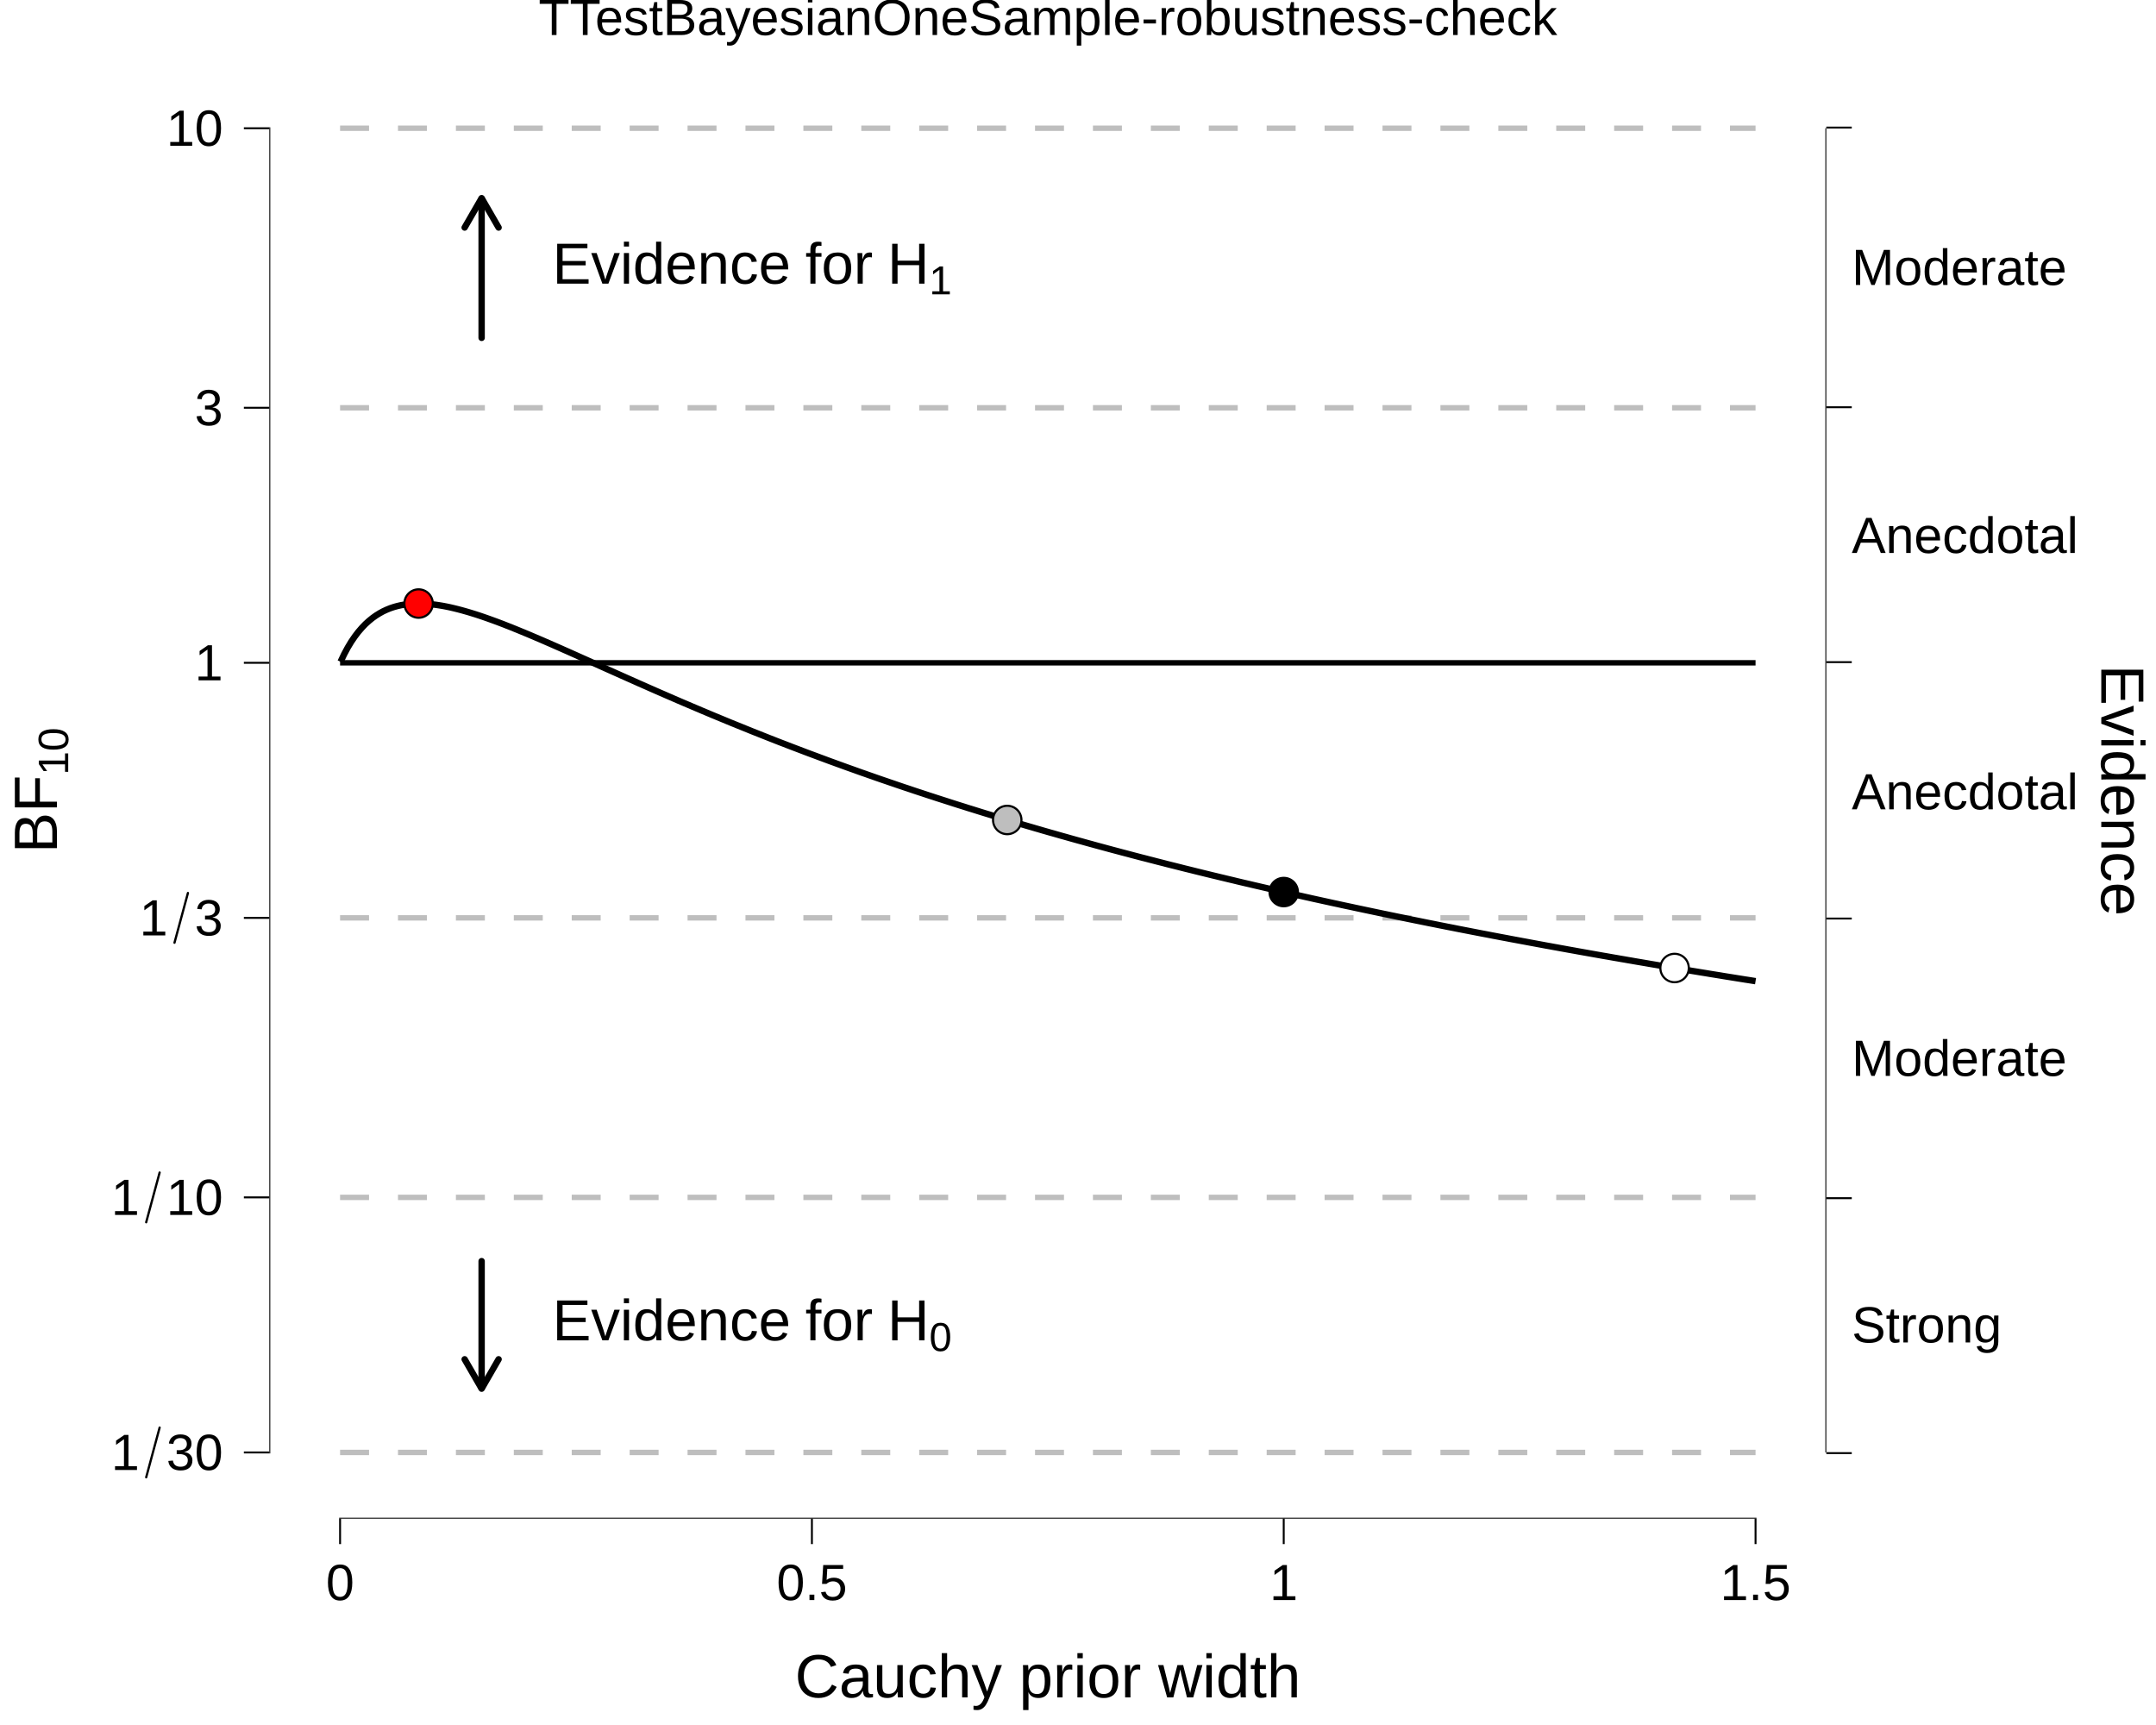
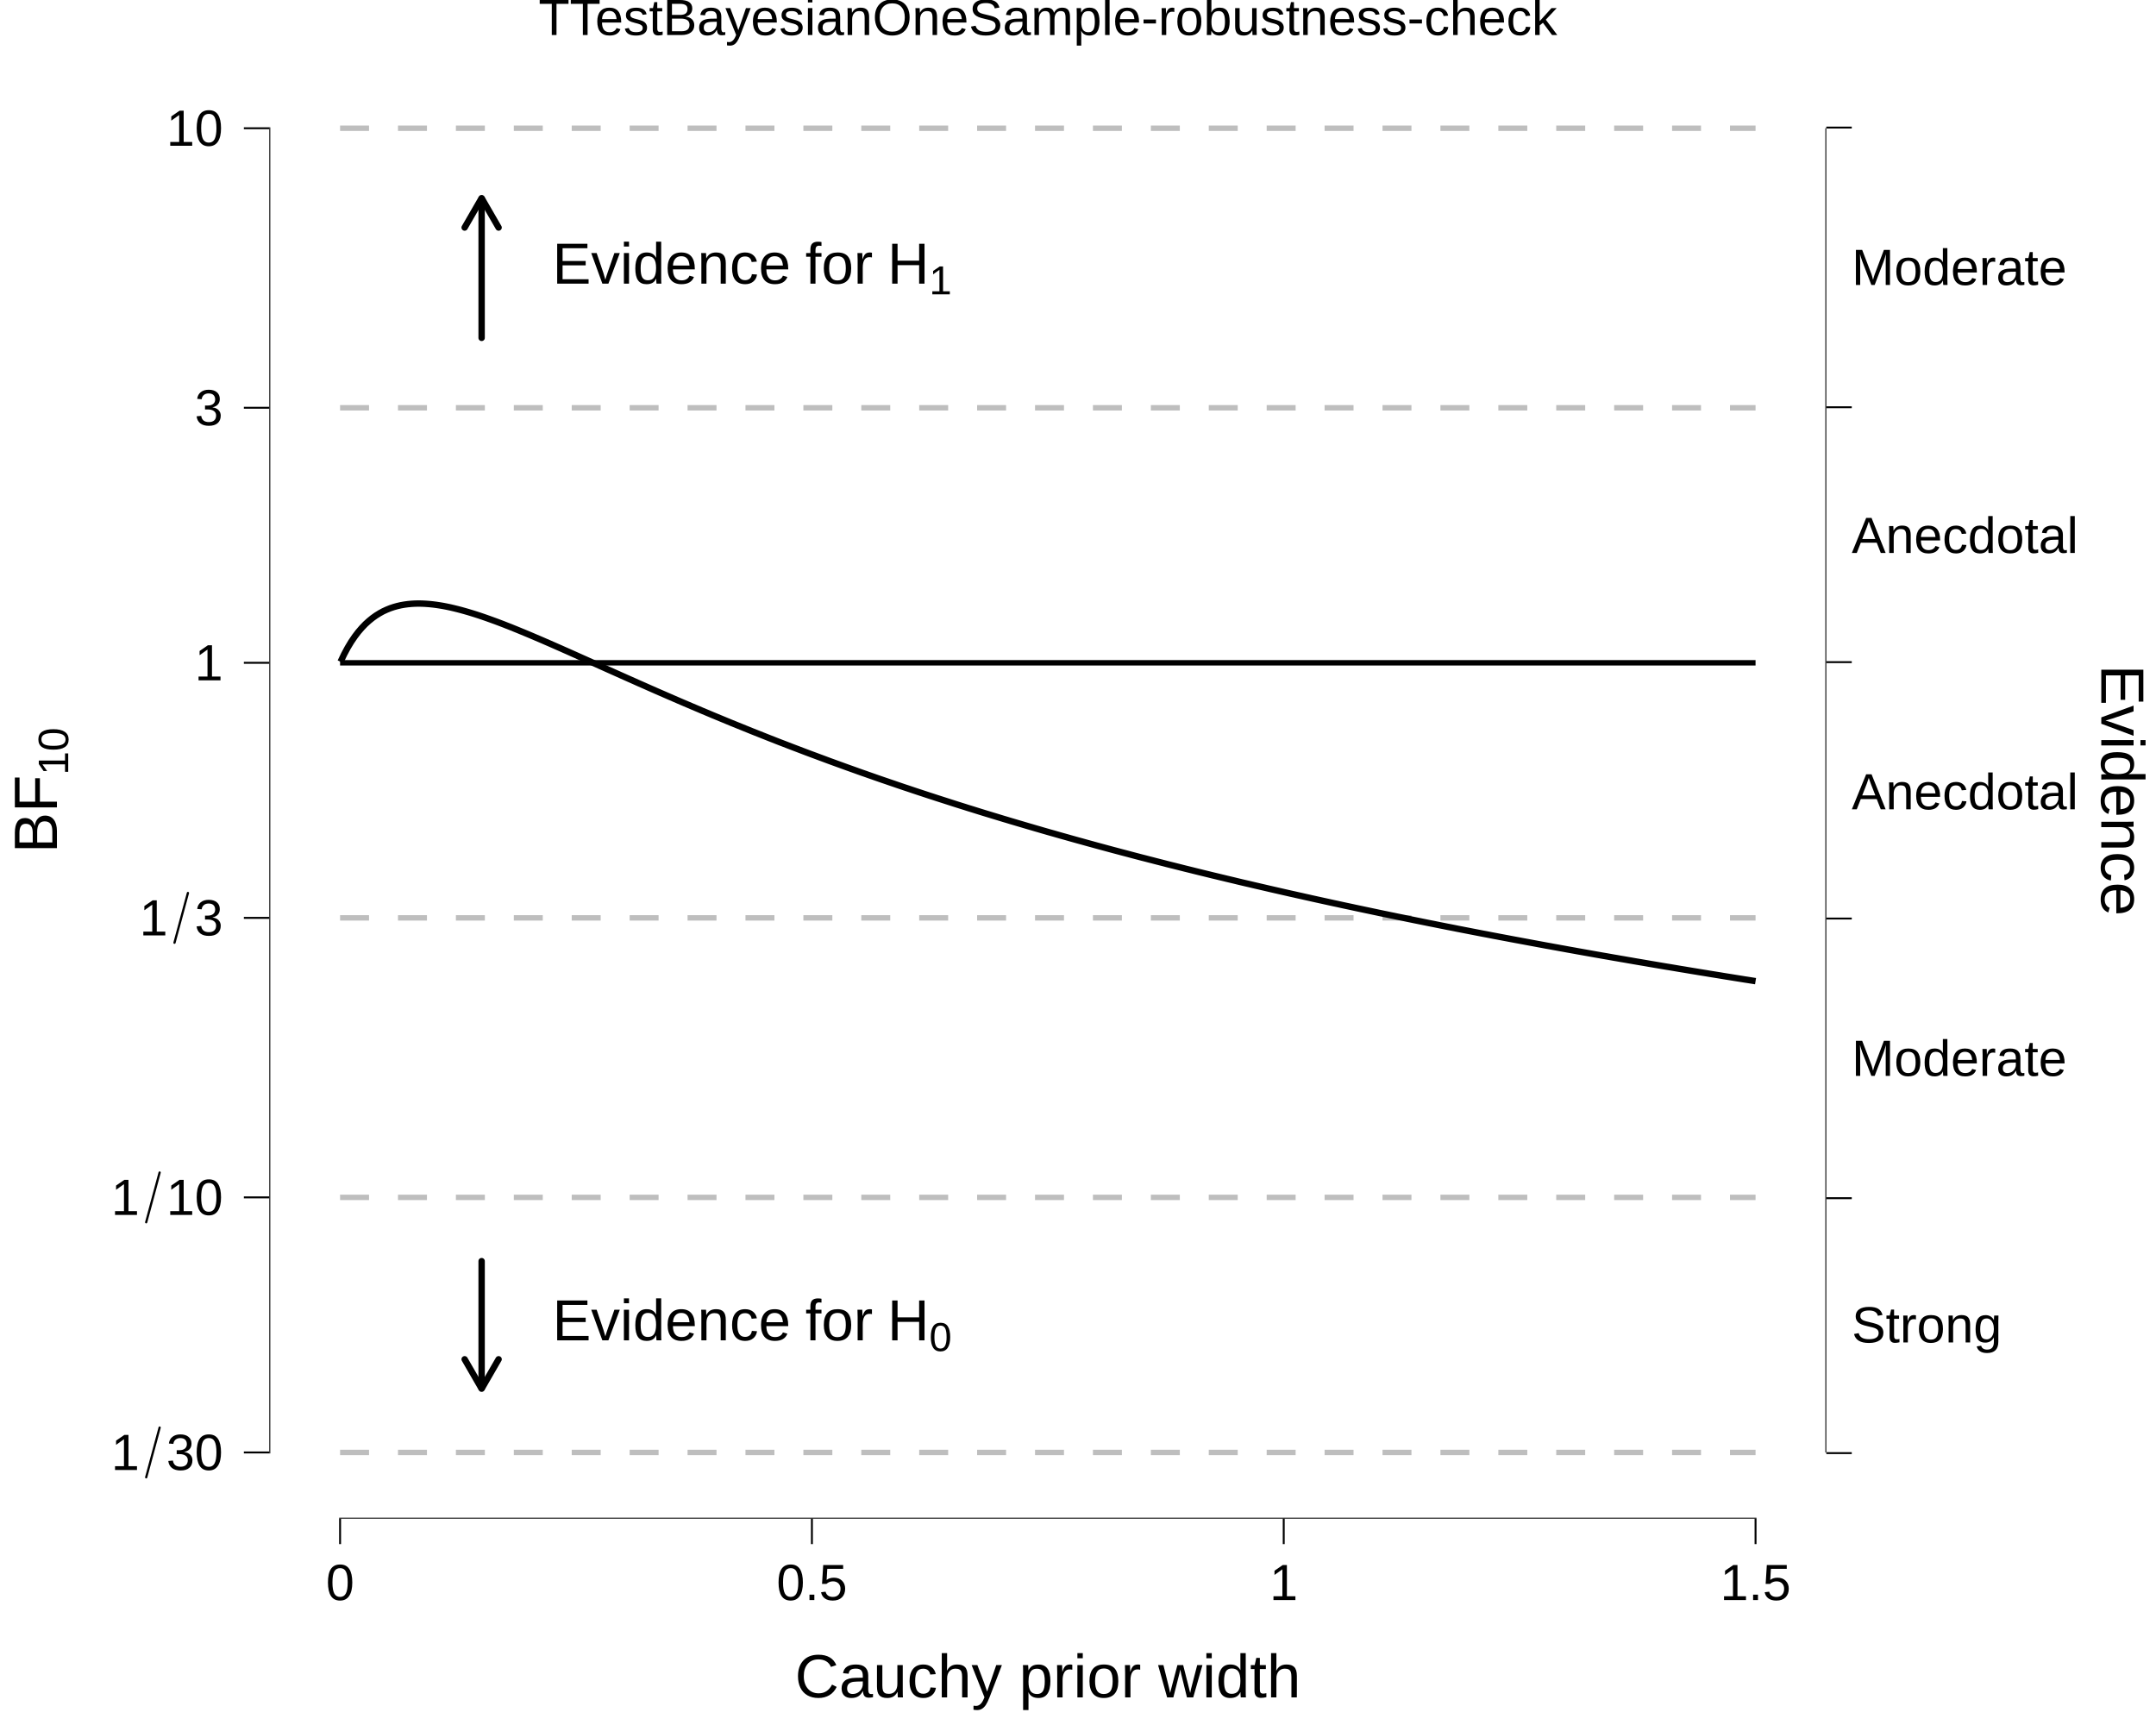
<svg xmlns="http://www.w3.org/2000/svg" viewBox="0 0 720.00 576.00">
  <defs>
    <style type="text/css">
    line, polyline, polygon, path, rect, circle {
      fill: none;
      stroke: #000000;
      stroke-linecap: round;
      stroke-linejoin: round;
      stroke-miterlimit: 10.00;
    }
  </style>
  </defs>
  <rect width="100%" height="100%" style="stroke: none; fill: #FFFFFF;" />
  <rect x="0.00" y="0.00" width="720.00" height="576.00" style="stroke-width: 10.67; stroke: none;" />
  <defs>
    <clipPath id="cpODkuOTR8NjA5LjkwfDUwNy4xMHwyMC43MQ==">
      <rect x="89.94" y="20.71" width="519.96" height="486.38" />
    </clipPath>
  </defs>
  <rect x="89.94" y="20.71" width="519.96" height="486.38" style="stroke-width: 10.67; stroke: none;" clip-path="url(#cpODkuOTR8NjA5LjkwfDUwNy4xMHwyMC43MQ==)" />
  <line x1="113.57" y1="484.99" x2="586.27" y2="484.99" style="stroke-width: 1.81; stroke: #BEBEBE; stroke-dasharray: 9.67,9.67; stroke-linecap: butt;" clip-path="url(#cpODkuOTR8NjA5LjkwfDUwNy4xMHwyMC43MQ==)" />
  <line x1="113.57" y1="399.82" x2="586.27" y2="399.82" style="stroke-width: 1.81; stroke: #BEBEBE; stroke-dasharray: 9.67,9.67; stroke-linecap: butt;" clip-path="url(#cpODkuOTR8NjA5LjkwfDUwNy4xMHwyMC43MQ==)" />
  <line x1="113.57" y1="306.49" x2="586.27" y2="306.49" style="stroke-width: 1.81; stroke: #BEBEBE; stroke-dasharray: 9.67,9.67; stroke-linecap: butt;" clip-path="url(#cpODkuOTR8NjA5LjkwfDUwNy4xMHwyMC43MQ==)" />
  <line x1="113.57" y1="221.32" x2="586.27" y2="221.32" style="stroke-width: 1.81; stroke-linecap: butt;" clip-path="url(#cpODkuOTR8NjA5LjkwfDUwNy4xMHwyMC43MQ==)" />
  <line x1="113.57" y1="136.16" x2="586.27" y2="136.16" style="stroke-width: 1.81; stroke: #BEBEBE; stroke-dasharray: 9.67,9.67; stroke-linecap: butt;" clip-path="url(#cpODkuOTR8NjA5LjkwfDUwNy4xMHwyMC43MQ==)" />
  <line x1="113.57" y1="42.82" x2="586.27" y2="42.82" style="stroke-width: 1.81; stroke: #BEBEBE; stroke-dasharray: 9.67,9.67; stroke-linecap: butt;" clip-path="url(#cpODkuOTR8NjA5LjkwfDUwNy4xMHwyMC43MQ==)" />
  <polyline points="113.73,220.97 114.92,218.48 116.10,216.27 117.28,214.31 118.47,212.56 119.65,211.01 120.84,209.63 122.02,208.40 123.21,207.32 124.39,206.36 125.57,205.52 126.76,204.78 127.94,204.13 129.13,203.58 130.31,203.10 131.50,202.70 132.68,202.37 133.86,202.10 135.05,201.89 136.23,201.73 137.42,201.62 138.60,201.55 139.79,201.53 140.97,201.55 142.15,201.61 143.34,201.70 144.52,201.82 145.71,201.97 146.89,202.15 148.08,202.35 149.26,202.58 150.44,202.83 151.63,203.11 152.81,203.40 154.00,203.71 155.18,204.04 156.37,204.38 157.55,204.74 158.74,205.11 159.92,205.49 161.10,205.89 162.29,206.30 163.47,206.72 164.66,207.15 165.84,207.58 167.03,208.03 168.21,208.48 169.39,208.95 170.58,209.41 171.76,209.89 172.95,210.37 174.13,210.86 175.32,211.35 176.50,211.84 177.68,212.34 178.87,212.85 180.05,213.35 181.24,213.86 182.42,214.38 183.61,214.89 184.79,215.41 185.97,215.93 187.16,216.45 188.34,216.98 189.53,217.50 190.71,218.03 191.90,218.56 193.08,219.09 194.26,219.62 195.45,220.15 196.63,220.68 197.82,221.21 199.00,221.74 200.19,222.28 201.37,222.81 202.55,223.34 203.74,223.87 204.92,224.40 206.11,224.93 207.29,225.46 208.48,225.99 209.66,226.52 210.84,227.04 212.03,227.57 213.21,228.10 214.40,228.62 215.58,229.14 216.77,229.67 217.95,230.19 219.13,230.71 220.32,231.23 221.50,231.74 222.69,232.26 223.87,232.77 225.06,233.29 226.24,233.80 227.42,234.31 228.61,234.82 229.79,235.32 230.98,235.83 232.16,236.33 233.35,236.83 234.53,237.34 235.71,237.83 236.90,238.33 238.08,238.83 239.27,239.32 240.45,239.81 241.64,240.30 242.82,240.79 244.00,241.28 245.19,241.76 246.37,242.24 247.56,242.72 248.74,243.20 249.93,243.68 251.11,244.16 252.29,244.63 253.48,245.10 254.66,245.57 255.85,246.04 257.03,246.51 258.22,246.97 259.40,247.44 260.58,247.90 261.77,248.35 262.95,248.81 264.14,249.27 265.32,249.72 266.51,250.17 267.69,250.62 268.87,251.07 270.06,251.52 271.24,251.96 272.43,252.40 273.61,252.84 274.80,253.28 275.98,253.72 277.16,254.16 278.35,254.59 279.53,255.02 280.72,255.45 281.90,255.88 283.09,256.31 284.27,256.73 285.45,257.15 286.64,257.58 287.82,258.00 289.01,258.41 290.19,258.83 291.38,259.24 292.56,259.66 293.74,260.07 294.93,260.48 296.11,260.88 297.30,261.29 298.48,261.69 299.67,262.10 300.85,262.50 302.03,262.90 303.22,263.29 304.40,263.69 305.59,264.09 306.77,264.48 307.96,264.87 309.14,265.26 310.32,265.65 311.51,266.03 312.69,266.42 313.88,266.80 315.06,267.18 316.25,267.56 317.43,267.94 318.61,268.32 319.80,268.70 320.98,269.07 322.17,269.44 323.35,269.82 324.54,270.18 325.72,270.55 326.90,270.92 328.09,271.29 329.27,271.65 330.46,272.01 331.64,272.37 332.83,272.73 334.01,273.09 335.19,273.45 336.38,273.80 337.56,274.16 338.75,274.51 339.93,274.86 341.12,275.21 342.30,275.56 343.49,275.91 344.67,276.25 345.85,276.60 347.04,276.94 348.22,277.29 349.41,277.63 350.59,277.97 351.78,278.30 352.96,278.64 354.14,278.98 355.33,279.31 356.51,279.64 357.70,279.98 358.88,280.31 360.07,280.64 361.25,280.96 362.43,281.29 363.62,281.62 364.80,281.94 365.99,282.27 367.17,282.59 368.36,282.91 369.54,283.23 370.72,283.55 371.91,283.87 373.09,284.18 374.28,284.50 375.46,284.81 376.65,285.12 377.83,285.44 379.01,285.75 380.20,286.06 381.38,286.37 382.57,286.67 383.75,286.98 384.94,287.28 386.12,287.59 387.30,287.89 388.49,288.19 389.67,288.50 390.86,288.80 392.04,289.09 393.23,289.39 394.41,289.69 395.59,289.99 396.78,290.28 397.96,290.57 399.15,290.87 400.33,291.16 401.52,291.45 402.70,291.74 403.88,292.03 405.07,292.32 406.25,292.60 407.44,292.89 408.62,293.17 409.81,293.46 410.99,293.74 412.17,294.02 413.36,294.31 414.54,294.59 415.73,294.87 416.91,295.14 418.10,295.42 419.28,295.70 420.46,295.97 421.65,296.25 422.83,296.52 424.02,296.80 425.20,297.07 426.39,297.34 427.57,297.61 428.75,297.88 429.94,298.15 431.12,298.42 432.31,298.68 433.49,298.95 434.68,299.21 435.86,299.48 437.04,299.74 438.23,300.01 439.41,300.27 440.60,300.53 441.78,300.79 442.97,301.05 444.15,301.31 445.33,301.57 446.52,301.82 447.70,302.08 448.89,302.34 450.07,302.59 451.26,302.84 452.44,303.10 453.62,303.35 454.81,303.60 455.99,303.85 457.18,304.10 458.36,304.35 459.55,304.60 460.73,304.85 461.91,305.10 463.10,305.34 464.28,305.59 465.47,305.83 466.65,306.08 467.84,306.32 469.02,306.56 470.20,306.81 471.39,307.05 472.57,307.29 473.76,307.53 474.94,307.77 476.13,308.01 477.31,308.25 478.49,308.48 479.68,308.72 480.86,308.96 482.05,309.19 483.23,309.43 484.42,309.66 485.60,309.89 486.78,310.13 487.97,310.36 489.15,310.59 490.34,310.82 491.52,311.05 492.71,311.28 493.89,311.51 495.07,311.74 496.26,311.96 497.44,312.19 498.63,312.42 499.81,312.64 501.00,312.87 502.18,313.09 503.36,313.31 504.55,313.54 505.73,313.76 506.92,313.98 508.10,314.20 509.29,314.42 510.47,314.64 511.65,314.86 512.84,315.08 514.02,315.30 515.21,315.52 516.39,315.74 517.58,315.95 518.76,316.17 519.94,316.38 521.13,316.60 522.31,316.81 523.50,317.03 524.68,317.24 525.87,317.45 527.05,317.67 528.24,317.88 529.42,318.09 530.60,318.30 531.79,318.51 532.97,318.72 534.16,318.93 535.34,319.14 536.53,319.34 537.71,319.55 538.89,319.76 540.08,319.96 541.26,320.17 542.45,320.37 543.63,320.58 544.82,320.78 546.00,320.99 547.18,321.19 548.37,321.39 549.55,321.59 550.74,321.80 551.92,322.00 553.11,322.20 554.29,322.40 555.47,322.60 556.66,322.80 557.84,322.99 559.03,323.19 560.21,323.39 561.40,323.59 562.58,323.78 563.76,323.98 564.95,324.18 566.13,324.37 567.32,324.57 568.50,324.76 569.69,324.95 570.87,325.15 572.05,325.34 573.24,325.53 574.42,325.72 575.61,325.92 576.79,326.11 577.98,326.30 579.16,326.49 580.34,326.68 581.53,326.87 582.71,327.06 583.90,327.24 585.08,327.43 586.27,327.62 " style="stroke-width: 2.13; stroke-linecap: butt;" clip-path="url(#cpODkuOTR8NjA5LjkwfDUwNy4xMHwyMC43MQ==)" />
-   <circle cx="139.79" cy="201.53" r="3.56pt" style="stroke-width: 0.71; fill: #FF0000;" clip-path="url(#cpODkuOTR8NjA5LjkwfDUwNy4xMHwyMC43MQ==)" />
-   <circle cx="336.37" cy="273.80" r="3.56pt" style="stroke-width: 0.71; fill: #BEBEBE;" clip-path="url(#cpODkuOTR8NjA5LjkwfDUwNy4xMHwyMC43MQ==)" />
-   <circle cx="428.70" cy="297.87" r="3.56pt" style="stroke-width: 0.71; fill: #000000;" clip-path="url(#cpODkuOTR8NjA5LjkwfDUwNy4xMHwyMC43MQ==)" />
-   <circle cx="559.23" cy="323.23" r="3.56pt" style="stroke-width: 0.71; fill: #FFFFFF;" clip-path="url(#cpODkuOTR8NjA5LjkwfDUwNy4xMHwyMC43MQ==)" />
  <line x1="160.84" y1="421.11" x2="160.84" y2="463.70" style="stroke-width: 2.13; stroke-linejoin: bevel;" clip-path="url(#cpODkuOTR8NjA5LjkwfDUwNy4xMHwyMC43MQ==)" />
  <polyline points="155.17,453.88 160.84,463.70 166.51,453.88 " style="stroke-width: 2.13; stroke-linejoin: bevel;" clip-path="url(#cpODkuOTR8NjA5LjkwfDUwNy4xMHwyMC43MQ==)" />
  <line x1="160.84" y1="112.82" x2="160.84" y2="66.16" style="stroke-width: 2.13; stroke-linejoin: bevel;" clip-path="url(#cpODkuOTR8NjA5LjkwfDUwNy4xMHwyMC43MQ==)" />
  <polyline points="166.51,75.98 160.84,66.16 155.17,75.98 " style="stroke-width: 2.13; stroke-linejoin: bevel;" clip-path="url(#cpODkuOTR8NjA5LjkwfDUwNy4xMHwyMC43MQ==)" />
  <g clip-path="url(#cpODkuOTR8NjA5LjkwfDUwNy4xMHwyMC43MQ==)">
    <text x="184.48" y="447.56" style="font-size: 19.35px; font-family: Liberation Sans;" textLength="12.91px" lengthAdjust="spacingAndGlyphs">E</text>
  </g>
  <g clip-path="url(#cpODkuOTR8NjA5LjkwfDUwNy4xMHwyMC43MQ==)">
    <text x="197.38" y="447.56" style="font-size: 19.35px; font-family: Liberation Sans;" textLength="9.67px" lengthAdjust="spacingAndGlyphs">v</text>
  </g>
  <g clip-path="url(#cpODkuOTR8NjA5LjkwfDUwNy4xMHwyMC43MQ==)">
    <text x="207.06" y="447.56" style="font-size: 19.35px; font-family: Liberation Sans;" textLength="4.30px" lengthAdjust="spacingAndGlyphs">i</text>
  </g>
  <g clip-path="url(#cpODkuOTR8NjA5LjkwfDUwNy4xMHwyMC43MQ==)">
    <text x="211.35" y="447.56" style="font-size: 19.35px; font-family: Liberation Sans;" textLength="10.77px" lengthAdjust="spacingAndGlyphs">d</text>
  </g>
  <g clip-path="url(#cpODkuOTR8NjA5LjkwfDUwNy4xMHwyMC43MQ==)">
    <text x="222.12" y="447.56" style="font-size: 19.35px; font-family: Liberation Sans;" textLength="10.77px" lengthAdjust="spacingAndGlyphs">e</text>
  </g>
  <g clip-path="url(#cpODkuOTR8NjA5LjkwfDUwNy4xMHwyMC43MQ==)">
    <text x="232.88" y="447.56" style="font-size: 19.35px; font-family: Liberation Sans;" textLength="10.77px" lengthAdjust="spacingAndGlyphs">n</text>
  </g>
  <g clip-path="url(#cpODkuOTR8NjA5LjkwfDUwNy4xMHwyMC43MQ==)">
    <text x="243.65" y="447.56" style="font-size: 19.35px; font-family: Liberation Sans;" textLength="9.67px" lengthAdjust="spacingAndGlyphs">c</text>
  </g>
  <g clip-path="url(#cpODkuOTR8NjA5LjkwfDUwNy4xMHwyMC43MQ==)">
    <text x="253.32" y="447.56" style="font-size: 19.35px; font-family: Liberation Sans;" textLength="10.77px" lengthAdjust="spacingAndGlyphs">e</text>
  </g>
  <g clip-path="url(#cpODkuOTR8NjA5LjkwfDUwNy4xMHwyMC43MQ==)">
    <text x="264.09" y="447.56" style="font-size: 19.35px; font-family: Symbola;" textLength="4.84px" lengthAdjust="spacingAndGlyphs"> </text>
  </g>
  <g clip-path="url(#cpODkuOTR8NjA5LjkwfDUwNy4xMHwyMC43MQ==)">
    <text x="268.93" y="447.56" style="font-size: 19.35px; font-family: Liberation Sans;" textLength="22.58px" lengthAdjust="spacingAndGlyphs">for</text>
  </g>
  <g clip-path="url(#cpODkuOTR8NjA5LjkwfDUwNy4xMHwyMC43MQ==)">
    <text x="291.51" y="447.56" style="font-size: 19.35px; font-family: Symbola;" textLength="4.84px" lengthAdjust="spacingAndGlyphs"> </text>
  </g>
  <g clip-path="url(#cpODkuOTR8NjA5LjkwfDUwNy4xMHwyMC43MQ==)">
    <text x="296.35" y="447.56" style="font-size: 19.35px; font-family: Liberation Sans;" textLength="13.97px" lengthAdjust="spacingAndGlyphs">H</text>
  </g>
  <g clip-path="url(#cpODkuOTR8NjA5LjkwfDUwNy4xMHwyMC43MQ==)">
    <text x="310.32" y="451.14" style="font-size: 13.54px; font-family: Liberation Sans;" textLength="7.53px" lengthAdjust="spacingAndGlyphs">0</text>
  </g>
  <g clip-path="url(#cpODkuOTR8NjA5LjkwfDUwNy4xMHwyMC43MQ==)">
    <text x="184.48" y="94.71" style="font-size: 19.35px; font-family: Liberation Sans;" textLength="12.91px" lengthAdjust="spacingAndGlyphs">E</text>
  </g>
  <g clip-path="url(#cpODkuOTR8NjA5LjkwfDUwNy4xMHwyMC43MQ==)">
    <text x="197.38" y="94.71" style="font-size: 19.35px; font-family: Liberation Sans;" textLength="9.67px" lengthAdjust="spacingAndGlyphs">v</text>
  </g>
  <g clip-path="url(#cpODkuOTR8NjA5LjkwfDUwNy4xMHwyMC43MQ==)">
    <text x="207.06" y="94.71" style="font-size: 19.35px; font-family: Liberation Sans;" textLength="4.30px" lengthAdjust="spacingAndGlyphs">i</text>
  </g>
  <g clip-path="url(#cpODkuOTR8NjA5LjkwfDUwNy4xMHwyMC43MQ==)">
    <text x="211.35" y="94.71" style="font-size: 19.35px; font-family: Liberation Sans;" textLength="10.77px" lengthAdjust="spacingAndGlyphs">d</text>
  </g>
  <g clip-path="url(#cpODkuOTR8NjA5LjkwfDUwNy4xMHwyMC43MQ==)">
    <text x="222.12" y="94.71" style="font-size: 19.35px; font-family: Liberation Sans;" textLength="10.77px" lengthAdjust="spacingAndGlyphs">e</text>
  </g>
  <g clip-path="url(#cpODkuOTR8NjA5LjkwfDUwNy4xMHwyMC43MQ==)">
    <text x="232.88" y="94.71" style="font-size: 19.35px; font-family: Liberation Sans;" textLength="10.77px" lengthAdjust="spacingAndGlyphs">n</text>
  </g>
  <g clip-path="url(#cpODkuOTR8NjA5LjkwfDUwNy4xMHwyMC43MQ==)">
    <text x="243.65" y="94.71" style="font-size: 19.35px; font-family: Liberation Sans;" textLength="9.67px" lengthAdjust="spacingAndGlyphs">c</text>
  </g>
  <g clip-path="url(#cpODkuOTR8NjA5LjkwfDUwNy4xMHwyMC43MQ==)">
    <text x="253.32" y="94.71" style="font-size: 19.35px; font-family: Liberation Sans;" textLength="10.77px" lengthAdjust="spacingAndGlyphs">e</text>
  </g>
  <g clip-path="url(#cpODkuOTR8NjA5LjkwfDUwNy4xMHwyMC43MQ==)">
    <text x="264.09" y="94.71" style="font-size: 19.35px; font-family: Symbola;" textLength="4.84px" lengthAdjust="spacingAndGlyphs"> </text>
  </g>
  <g clip-path="url(#cpODkuOTR8NjA5LjkwfDUwNy4xMHwyMC43MQ==)">
    <text x="268.93" y="94.71" style="font-size: 19.35px; font-family: Liberation Sans;" textLength="22.58px" lengthAdjust="spacingAndGlyphs">for</text>
  </g>
  <g clip-path="url(#cpODkuOTR8NjA5LjkwfDUwNy4xMHwyMC43MQ==)">
    <text x="291.51" y="94.71" style="font-size: 19.35px; font-family: Symbola;" textLength="4.84px" lengthAdjust="spacingAndGlyphs"> </text>
  </g>
  <g clip-path="url(#cpODkuOTR8NjA5LjkwfDUwNy4xMHwyMC43MQ==)">
    <text x="296.35" y="94.71" style="font-size: 19.35px; font-family: Liberation Sans;" textLength="13.97px" lengthAdjust="spacingAndGlyphs">H</text>
  </g>
  <g clip-path="url(#cpODkuOTR8NjA5LjkwfDUwNy4xMHwyMC43MQ==)">
    <text x="310.32" y="98.29" style="font-size: 13.54px; font-family: Liberation Sans;" textLength="7.53px" lengthAdjust="spacingAndGlyphs">1</text>
  </g>
  <line x1="113.26" y1="507.10" x2="586.58" y2="507.10" style="stroke-width: 0.64; stroke-linecap: butt;" clip-path="url(#cpODkuOTR8NjA5LjkwfDUwNy4xMHwyMC43MQ==)" />
  <line x1="89.94" y1="485.31" x2="89.94" y2="42.50" style="stroke-width: 0.64; stroke-linecap: butt;" clip-path="url(#cpODkuOTR8NjA5LjkwfDUwNy4xMHwyMC43MQ==)" />
  <line x1="609.90" y1="484.99" x2="609.90" y2="42.82" style="stroke-width: 0.64; stroke-linecap: butt;" clip-path="url(#cpODkuOTR8NjA5LjkwfDUwNy4xMHwyMC43MQ==)" />
  <rect x="89.94" y="20.71" width="519.96" height="486.38" style="stroke-width: 0.00; stroke: none;" clip-path="url(#cpODkuOTR8NjA5LjkwfDUwNy4xMHwyMC43MQ==)" />
  <defs>
    <clipPath id="cpMC4wMHw3MjAuMDB8NTc2LjAwfDAuMDA=">
      <rect x="0.00" y="0.00" width="720.00" height="576.00" />
    </clipPath>
  </defs>
  <polyline points="89.94,507.10 89.94,20.71 " style="stroke-width: 0.00; stroke: none; stroke-linecap: butt;" clip-path="url(#cpMC4wMHw3MjAuMDB8NTc2LjAwfDAuMDA=)" />
  <g clip-path="url(#cpMC4wMHw3MjAuMDB8NTc2LjAwfDAuMDA=)">
    <text x="37.12" y="490.84" style="font-size: 17.00px; font-family: Liberation Sans;" textLength="9.45px" lengthAdjust="spacingAndGlyphs">1</text>
  </g>
  <polyline points="48.82,493.29 53.31,476.68 " style="stroke-width: 0.75;" clip-path="url(#cpMC4wMHw3MjAuMDB8NTc2LjAwfDAuMDA=)" />
  <g clip-path="url(#cpMC4wMHw3MjAuMDB8NTc2LjAwfDAuMDA=)">
    <text x="55.56" y="490.84" style="font-size: 17.00px; font-family: Liberation Sans;" textLength="18.91px" lengthAdjust="spacingAndGlyphs">30</text>
  </g>
  <g clip-path="url(#cpMC4wMHw3MjAuMDB8NTc2LjAwfDAuMDA=)">
    <text x="37.12" y="405.67" style="font-size: 17.00px; font-family: Liberation Sans;" textLength="9.45px" lengthAdjust="spacingAndGlyphs">1</text>
  </g>
  <polyline points="48.82,408.13 53.31,391.52 " style="stroke-width: 0.75;" clip-path="url(#cpMC4wMHw3MjAuMDB8NTc2LjAwfDAuMDA=)" />
  <g clip-path="url(#cpMC4wMHw3MjAuMDB8NTc2LjAwfDAuMDA=)">
    <text x="55.56" y="405.67" style="font-size: 17.00px; font-family: Liberation Sans;" textLength="18.91px" lengthAdjust="spacingAndGlyphs">10</text>
  </g>
  <g clip-path="url(#cpMC4wMHw3MjAuMDB8NTc2LjAwfDAuMDA=)">
    <text x="46.57" y="312.34" style="font-size: 17.00px; font-family: Liberation Sans;" textLength="9.45px" lengthAdjust="spacingAndGlyphs">1</text>
  </g>
  <polyline points="58.27,314.79 62.76,298.18 " style="stroke-width: 0.75;" clip-path="url(#cpMC4wMHw3MjAuMDB8NTc2LjAwfDAuMDA=)" />
  <g clip-path="url(#cpMC4wMHw3MjAuMDB8NTc2LjAwfDAuMDA=)">
    <text x="65.01" y="312.34" style="font-size: 17.00px; font-family: Liberation Sans;" textLength="9.45px" lengthAdjust="spacingAndGlyphs">3</text>
  </g>
  <g clip-path="url(#cpMC4wMHw3MjAuMDB8NTc2LjAwfDAuMDA=)">
    <text x="65.01" y="227.17" style="font-size: 17.00px; font-family: Liberation Sans;" textLength="9.45px" lengthAdjust="spacingAndGlyphs">1</text>
  </g>
  <g clip-path="url(#cpMC4wMHw3MjAuMDB8NTc2LjAwfDAuMDA=)">
    <text x="65.01" y="142.01" style="font-size: 17.00px; font-family: Liberation Sans;" textLength="9.45px" lengthAdjust="spacingAndGlyphs">3</text>
  </g>
  <g clip-path="url(#cpMC4wMHw3MjAuMDB8NTc2LjAwfDAuMDA=)">
    <text x="55.56" y="48.67" style="font-size: 17.00px; font-family: Liberation Sans;" textLength="18.91px" lengthAdjust="spacingAndGlyphs">10</text>
  </g>
  <polyline points="81.44,484.99 89.94,484.99 " style="stroke-width: 0.64; stroke-linecap: butt;" clip-path="url(#cpMC4wMHw3MjAuMDB8NTc2LjAwfDAuMDA=)" />
  <polyline points="81.44,399.82 89.94,399.82 " style="stroke-width: 0.64; stroke-linecap: butt;" clip-path="url(#cpMC4wMHw3MjAuMDB8NTc2LjAwfDAuMDA=)" />
  <polyline points="81.44,306.49 89.94,306.49 " style="stroke-width: 0.64; stroke-linecap: butt;" clip-path="url(#cpMC4wMHw3MjAuMDB8NTc2LjAwfDAuMDA=)" />
  <polyline points="81.44,221.32 89.94,221.32 " style="stroke-width: 0.64; stroke-linecap: butt;" clip-path="url(#cpMC4wMHw3MjAuMDB8NTc2LjAwfDAuMDA=)" />
  <polyline points="81.44,136.16 89.94,136.16 " style="stroke-width: 0.64; stroke-linecap: butt;" clip-path="url(#cpMC4wMHw3MjAuMDB8NTc2LjAwfDAuMDA=)" />
  <polyline points="81.44,42.82 89.94,42.82 " style="stroke-width: 0.64; stroke-linecap: butt;" clip-path="url(#cpMC4wMHw3MjAuMDB8NTc2LjAwfDAuMDA=)" />
  <polyline points="609.90,507.10 609.90,20.71 " style="stroke-width: 0.00; stroke: none; stroke-linecap: butt;" clip-path="url(#cpMC4wMHw3MjAuMDB8NTc2LjAwfDAuMDA=)" />
  <polyline points="609.90,485.21 618.40,485.21 " style="stroke-width: 0.64; stroke-linecap: butt;" clip-path="url(#cpMC4wMHw3MjAuMDB8NTc2LjAwfDAuMDA=)" />
  <polyline points="609.90,442.41 618.40,442.41 " style="stroke-width: 0.64; stroke: none; stroke-linecap: butt;" clip-path="url(#cpMC4wMHw3MjAuMDB8NTc2LjAwfDAuMDA=)" />
  <polyline points="609.90,400.09 618.40,400.09 " style="stroke-width: 0.64; stroke-linecap: butt;" clip-path="url(#cpMC4wMHw3MjAuMDB8NTc2LjAwfDAuMDA=)" />
  <polyline points="609.90,353.40 618.40,353.40 " style="stroke-width: 0.64; stroke: none; stroke-linecap: butt;" clip-path="url(#cpMC4wMHw3MjAuMDB8NTc2LjAwfDAuMDA=)" />
  <polyline points="609.90,306.71 618.40,306.71 " style="stroke-width: 0.64; stroke-linecap: butt;" clip-path="url(#cpMC4wMHw3MjAuMDB8NTc2LjAwfDAuMDA=)" />
  <polyline points="609.90,264.39 618.40,264.39 " style="stroke-width: 0.64; stroke: none; stroke-linecap: butt;" clip-path="url(#cpMC4wMHw3MjAuMDB8NTc2LjAwfDAuMDA=)" />
  <polyline points="609.90,221.10 618.40,221.10 " style="stroke-width: 0.64; stroke-linecap: butt;" clip-path="url(#cpMC4wMHw3MjAuMDB8NTc2LjAwfDAuMDA=)" />
  <polyline points="609.90,178.79 618.40,178.79 " style="stroke-width: 0.64; stroke: none; stroke-linecap: butt;" clip-path="url(#cpMC4wMHw3MjAuMDB8NTc2LjAwfDAuMDA=)" />
  <polyline points="609.90,135.99 618.40,135.99 " style="stroke-width: 0.64; stroke-linecap: butt;" clip-path="url(#cpMC4wMHw3MjAuMDB8NTc2LjAwfDAuMDA=)" />
  <polyline points="609.90,89.29 618.40,89.29 " style="stroke-width: 0.64; stroke: none; stroke-linecap: butt;" clip-path="url(#cpMC4wMHw3MjAuMDB8NTc2LjAwfDAuMDA=)" />
  <polyline points="609.90,42.60 618.40,42.60 " style="stroke-width: 0.64; stroke-linecap: butt;" clip-path="url(#cpMC4wMHw3MjAuMDB8NTc2LjAwfDAuMDA=)" />
  <g clip-path="url(#cpMC4wMHw3MjAuMDB8NTc2LjAwfDAuMDA=)">
    <text x="618.40" y="448.26" style="font-size: 17.00px; font-family: Liberation Sans;" textLength="50.08px" lengthAdjust="spacingAndGlyphs">Strong</text>
  </g>
  <g clip-path="url(#cpMC4wMHw3MjAuMDB8NTc2LjAwfDAuMDA=)">
    <text x="618.40" y="359.25" style="font-size: 17.00px; font-family: Liberation Sans;" textLength="71.80px" lengthAdjust="spacingAndGlyphs">Moderate</text>
  </g>
  <g clip-path="url(#cpMC4wMHw3MjAuMDB8NTc2LjAwfDAuMDA=)">
    <text x="618.40" y="270.24" style="font-size: 17.00px; font-family: Liberation Sans;" textLength="75.61px" lengthAdjust="spacingAndGlyphs">Anecdotal</text>
  </g>
  <g clip-path="url(#cpMC4wMHw3MjAuMDB8NTc2LjAwfDAuMDA=)">
    <text x="618.40" y="184.64" style="font-size: 17.00px; font-family: Liberation Sans;" textLength="75.61px" lengthAdjust="spacingAndGlyphs">Anecdotal</text>
  </g>
  <g clip-path="url(#cpMC4wMHw3MjAuMDB8NTc2LjAwfDAuMDA=)">
    <text x="618.40" y="95.15" style="font-size: 17.00px; font-family: Liberation Sans;" textLength="71.80px" lengthAdjust="spacingAndGlyphs">Moderate</text>
  </g>
  <polyline points="89.94,507.10 609.90,507.10 " style="stroke-width: 0.00; stroke: none; stroke-linecap: butt;" clip-path="url(#cpMC4wMHw3MjAuMDB8NTc2LjAwfDAuMDA=)" />
  <polyline points="113.57,515.60 113.57,507.10 " style="stroke-width: 0.64; stroke-linecap: butt;" clip-path="url(#cpMC4wMHw3MjAuMDB8NTc2LjAwfDAuMDA=)" />
  <polyline points="271.14,515.60 271.14,507.10 " style="stroke-width: 0.64; stroke-linecap: butt;" clip-path="url(#cpMC4wMHw3MjAuMDB8NTc2LjAwfDAuMDA=)" />
  <polyline points="428.70,515.60 428.70,507.10 " style="stroke-width: 0.64; stroke-linecap: butt;" clip-path="url(#cpMC4wMHw3MjAuMDB8NTc2LjAwfDAuMDA=)" />
  <polyline points="586.27,515.60 586.27,507.10 " style="stroke-width: 0.64; stroke-linecap: butt;" clip-path="url(#cpMC4wMHw3MjAuMDB8NTc2LjAwfDAuMDA=)" />
  <g clip-path="url(#cpMC4wMHw3MjAuMDB8NTc2LjAwfDAuMDA=)">
    <text x="108.85" y="534.28" style="font-size: 17.00px; font-family: Liberation Sans;" textLength="9.45px" lengthAdjust="spacingAndGlyphs">0</text>
  </g>
  <g clip-path="url(#cpMC4wMHw3MjAuMDB8NTc2LjAwfDAuMDA=)">
    <text x="259.33" y="534.28" style="font-size: 17.00px; font-family: Liberation Sans;" textLength="23.62px" lengthAdjust="spacingAndGlyphs">0.5</text>
  </g>
  <g clip-path="url(#cpMC4wMHw3MjAuMDB8NTc2LjAwfDAuMDA=)">
    <text x="423.98" y="534.28" style="font-size: 17.00px; font-family: Liberation Sans;" textLength="9.45px" lengthAdjust="spacingAndGlyphs">1</text>
  </g>
  <g clip-path="url(#cpMC4wMHw3MjAuMDB8NTc2LjAwfDAuMDA=)">
    <text x="574.45" y="534.28" style="font-size: 17.00px; font-family: Liberation Sans;" textLength="23.62px" lengthAdjust="spacingAndGlyphs">1.5</text>
  </g>
  <g clip-path="url(#cpMC4wMHw3MjAuMDB8NTc2LjAwfDAuMDA=)">
    <text x="265.46" y="566.78" style="font-size: 20.40px; font-family: Liberation Sans;" textLength="168.92px" lengthAdjust="spacingAndGlyphs">Cauchy prior width</text>
  </g>
  <g clip-path="url(#cpMC4wMHw3MjAuMDB8NTc2LjAwfDAuMDA=)">
    <text transform="translate(19.01,284.87) rotate(-90)" style="font-size: 20.40px; font-family: Liberation Sans;" textLength="13.59px" lengthAdjust="spacingAndGlyphs">B</text>
  </g>
  <g clip-path="url(#cpMC4wMHw3MjAuMDB8NTc2LjAwfDAuMDA=)">
    <text transform="translate(19.01,271.27) rotate(-90)" style="font-size: 20.40px; font-family: Liberation Sans;" textLength="12.45px" lengthAdjust="spacingAndGlyphs">F</text>
  </g>
  <g clip-path="url(#cpMC4wMHw3MjAuMDB8NTc2LjAwfDAuMDA=)">
    <text transform="translate(22.78,258.82) rotate(-90)" style="font-size: 14.28px; font-family: Liberation Sans;" textLength="7.94px" lengthAdjust="spacingAndGlyphs">1</text>
  </g>
  <g clip-path="url(#cpMC4wMHw3MjAuMDB8NTc2LjAwfDAuMDA=)">
    <text transform="translate(22.78,250.88) rotate(-90)" style="font-size: 14.28px; font-family: Liberation Sans;" textLength="7.94px" lengthAdjust="spacingAndGlyphs">0</text>
  </g>
  <g clip-path="url(#cpMC4wMHw3MjAuMDB8NTc2LjAwfDAuMDA=)">
    <text transform="translate(701.73,221.95) rotate(90)" style="font-size: 20.40px; font-family: Liberation Sans;" textLength="83.91px" lengthAdjust="spacingAndGlyphs">Evidence</text>
  </g>
  <g clip-path="url(#cpMC4wMHw3MjAuMDB8NTc2LjAwfDAuMDA=)">
    <text x="179.86" y="11.70" style="font-size: 17.00px; font-family: Liberation Sans;" textLength="340.12px" lengthAdjust="spacingAndGlyphs">TTestBayesianOneSample-robustness-check</text>
  </g>
</svg>
